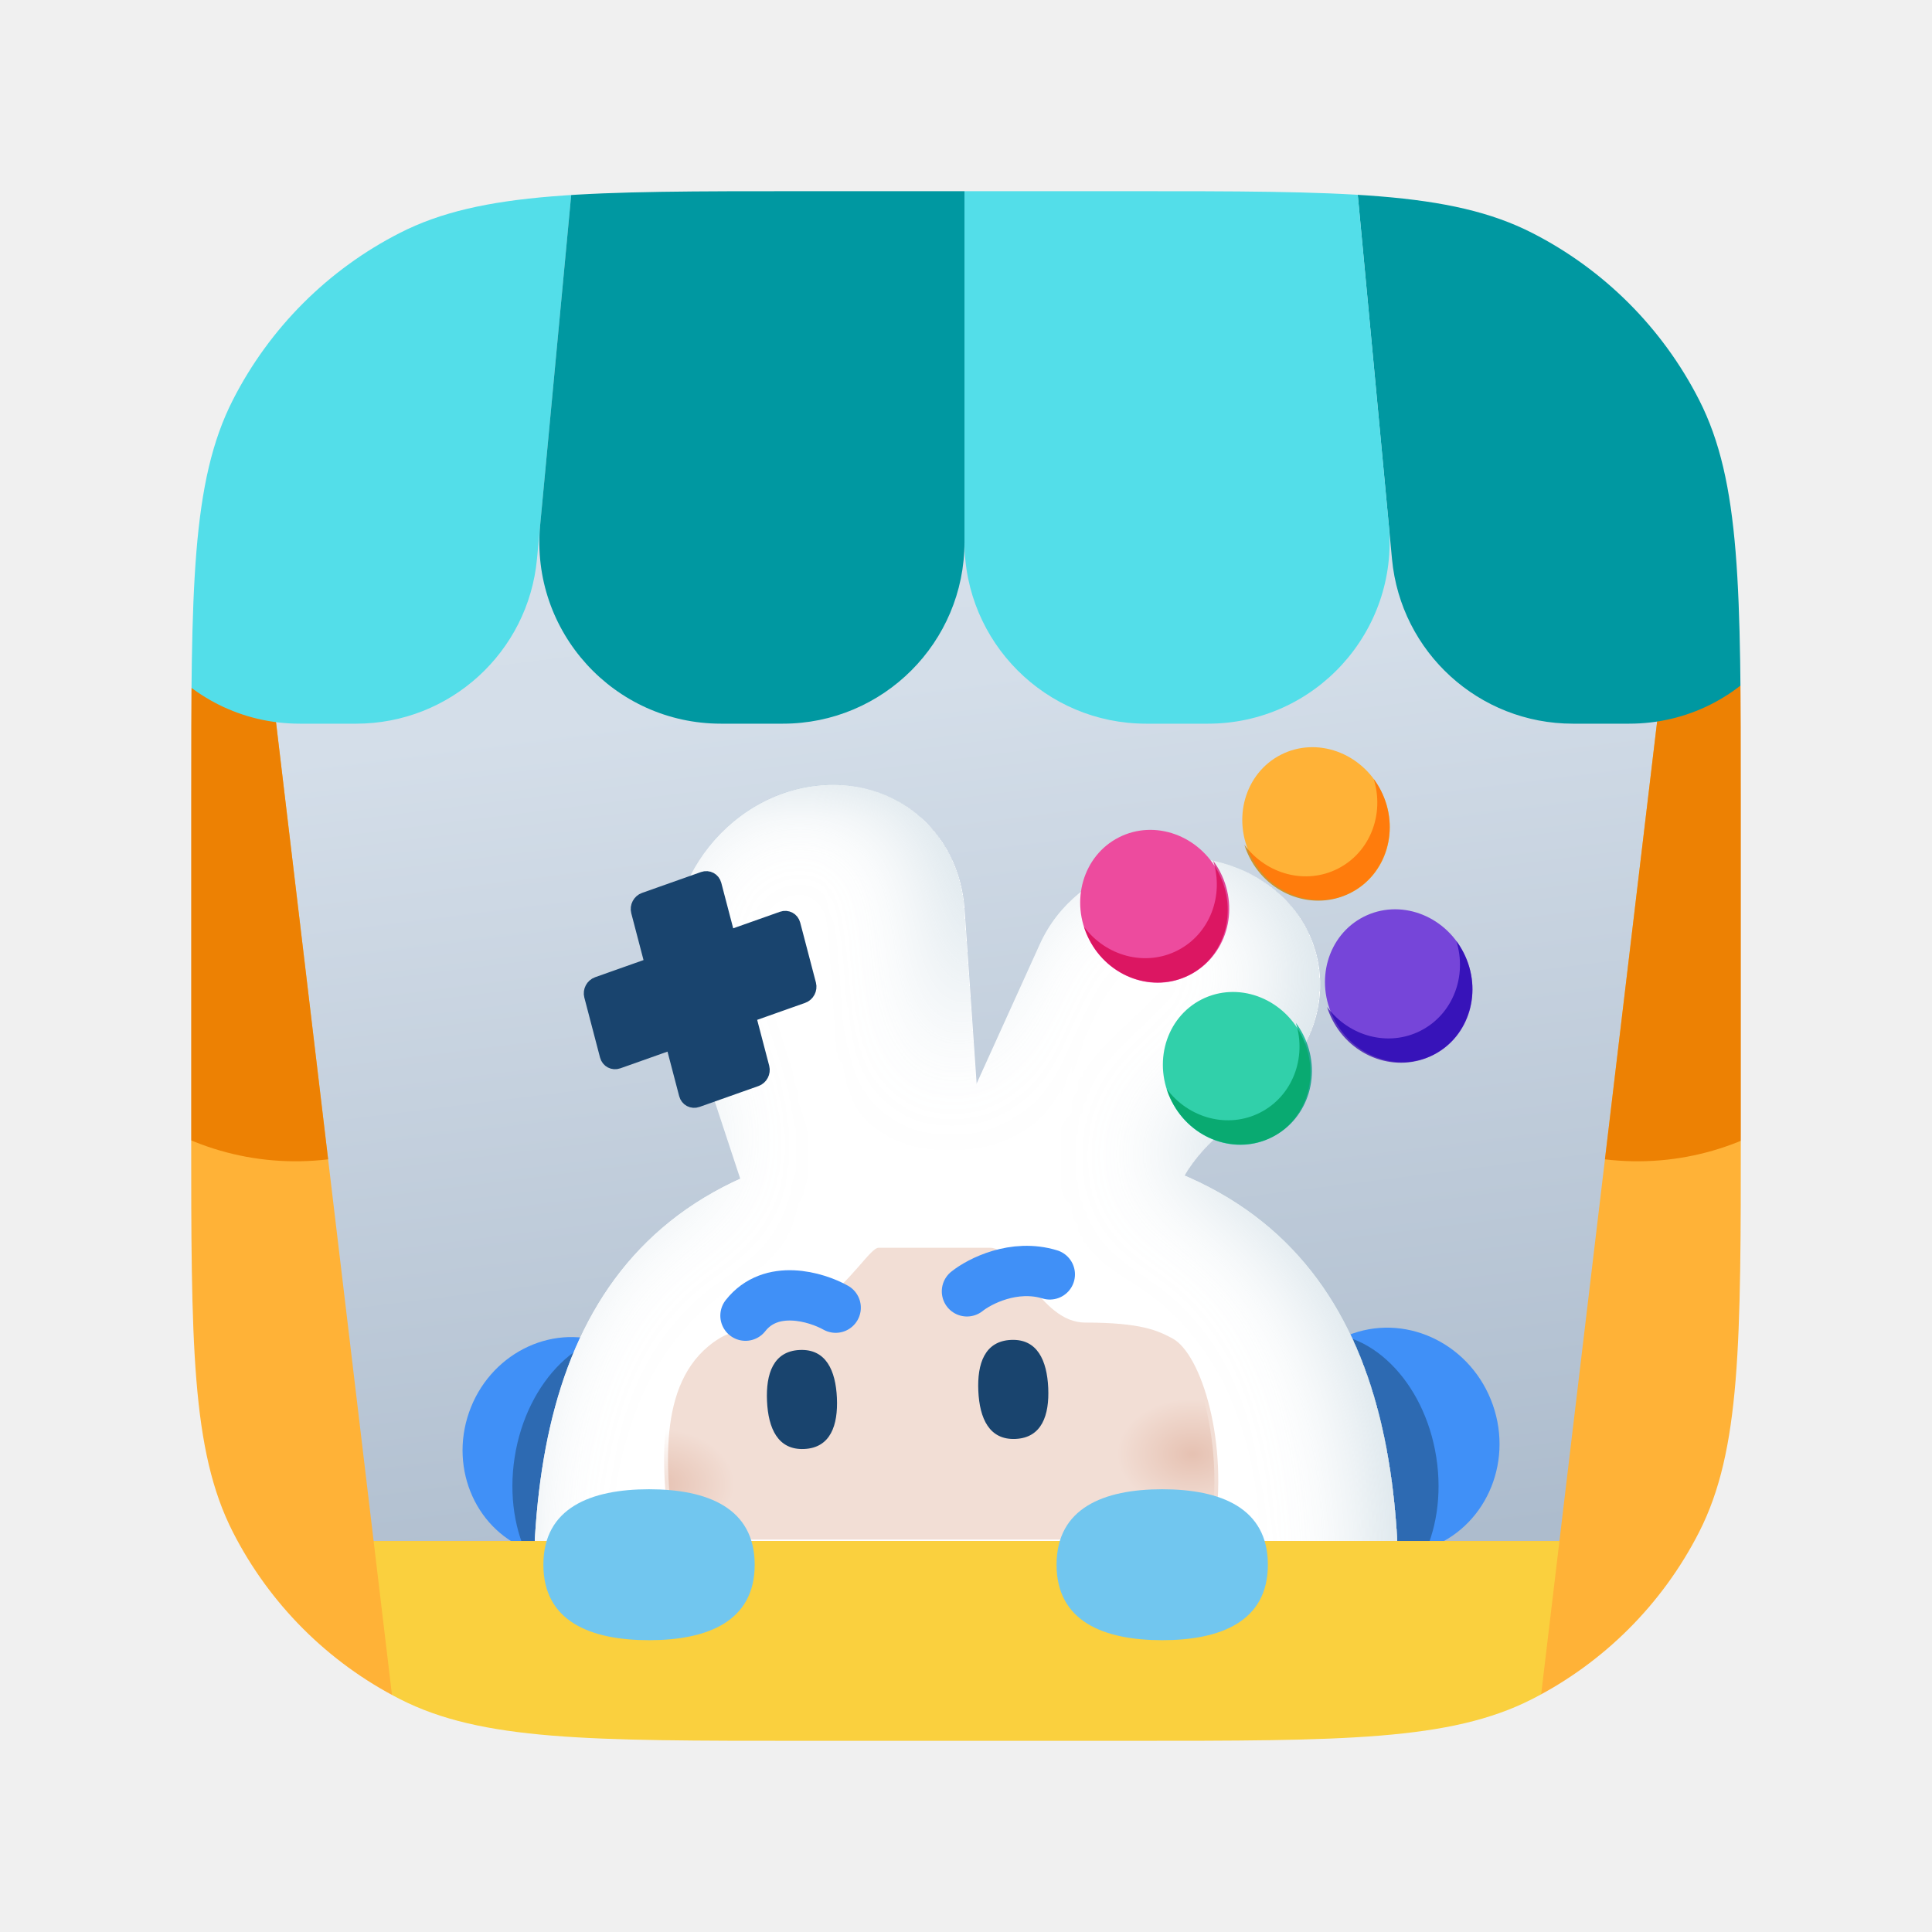
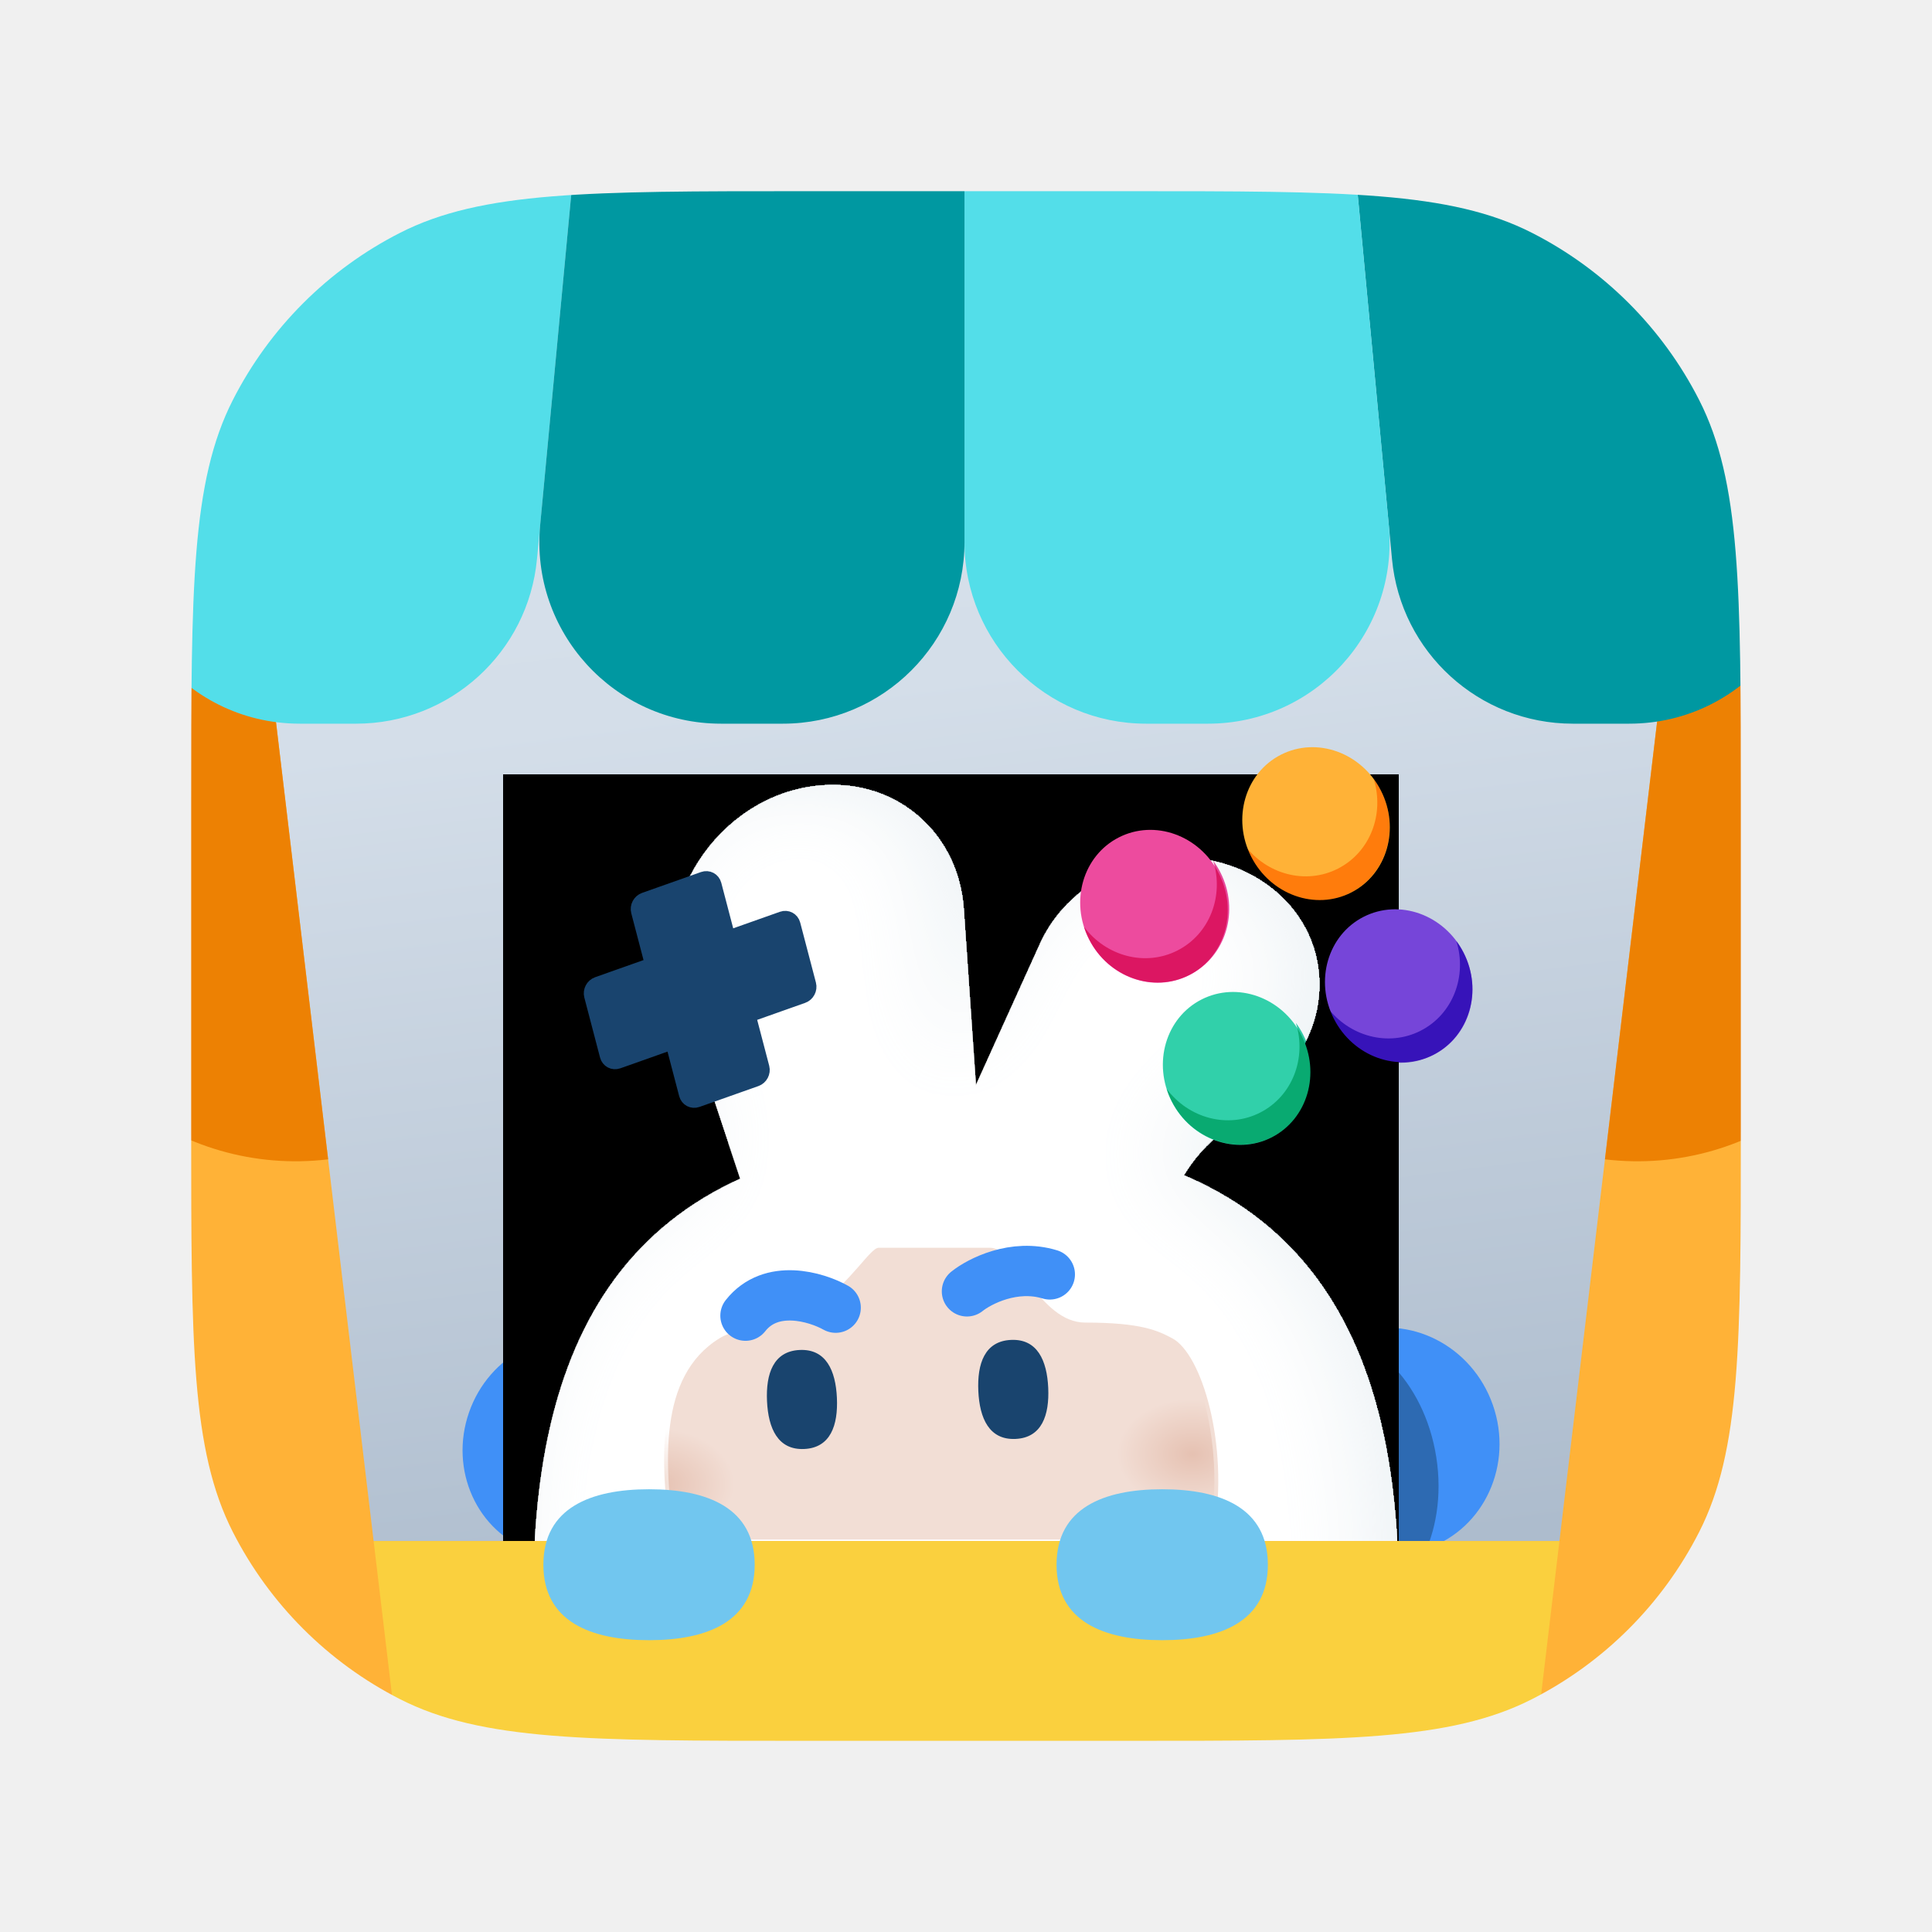
<svg xmlns="http://www.w3.org/2000/svg" width="192" height="192" fill="none" viewBox="0 0 192 192">
  <mask id="mask0_1684_1095" width="154" height="154" x="19" y="19" maskUnits="userSpaceOnUse" style="mask-type:alpha">
    <path fill="#EFF3F5" d="M19 79.8C19 58.518 19 47.877 23.142 39.748C26.785 32.598 32.598 26.785 39.748 23.142C47.877 19 58.518 19 79.8 19H112.2C133.482 19 144.123 19 152.252 23.142C159.402 26.785 165.215 32.598 168.858 39.748C173 47.877 173 58.518 173 79.8V112.2C173 133.482 173 144.123 168.858 152.252C165.215 159.402 159.402 165.215 152.252 168.858C144.123 173 133.482 173 112.2 173H79.8C58.518 173 47.877 173 39.748 168.858C32.598 165.215 26.785 159.402 23.142 152.252C19 144.123 19 133.482 19 112.2V79.8Z" />
  </mask>
  <g mask="url(#mask0_1684_1095)">
    <path fill="url(#paint0_linear_1684_1095)" d="M19 79.8C19 58.518 19 47.877 23.142 39.748C26.785 32.598 32.598 26.785 39.748 23.142C47.877 19 58.518 19 79.8 19H112.2C133.482 19 144.123 19 152.252 23.142C159.402 26.785 165.215 32.598 168.858 39.748C173 47.877 173 58.518 173 79.8V112.2C173 133.482 173 144.123 168.858 152.252C165.215 159.402 159.402 165.215 152.252 168.858C144.123 173 133.482 173 112.2 173H79.8C58.518 173 47.877 173 39.748 168.858C32.598 165.215 26.785 159.402 23.142 152.252C19 144.123 19 133.482 19 112.2V79.8Z" />
    <ellipse fill="#4090F7" rx="10.417" ry="10.966" transform="matrix(-0.944148 -0.329522 -0.329522 0.944148 56.449 143.786)" />
    <ellipse fill="#19446E" opacity=".5" rx="10.417" ry="13.982" transform="matrix(-0.98809 -0.153877 -0.153877 0.98809 61.4384 146.425)" />
    <ellipse cx="138.154" cy="143.196" fill="#4090F7" rx="10.812" ry="11.304" transform="rotate(-19.2397 138.154 143.196)" />
    <ellipse cx="132.445" cy="146.425" fill="#19446E" opacity=".5" rx="10.417" ry="13.982" transform="rotate(-8.8517 132.445 146.425)" />
    <path fill="#fff" d="M67.6 98.838C64.597 89.743 71.312 79.364 81.005 78.119C88.767 77.121 95.314 82.517 95.857 90.359L98.654 130.763C99.063 136.657 94.214 142.074 88.394 142.227C84.514 142.329 81.193 140.012 79.989 136.364L67.6 98.838Z" />
    <path fill="#fff" d="M103.423 93.803C107.036 85.83 117.742 82.713 125.279 87.442C132.457 91.945 133.237 101.403 126.92 107.34L120.468 113.404C118.994 114.79 117.816 116.411 117 118.178L111.602 129.86C108.952 135.593 101.253 137.837 95.788 134.469C92.182 132.246 90.593 128.14 91.817 124.207L96.582 108.902L103.423 93.803Z" />
    <path fill="#fff" d="M139 158.5C139 183.629 130.158 204 96 204C61.842 204 53 183.629 53 158.5C53 133.371 61.842 113 96 113C130.158 113 139 133.371 139 158.5Z" />
    <g filter="url(#filter0_i_1684_1095)">
      <path fill="#fff" d="M67.522 98.838C64.52 89.743 71.235 79.364 80.928 78.119C88.69 77.121 95.237 82.517 95.779 90.359L98.577 130.763C98.986 136.657 94.137 142.074 88.316 142.227C84.437 142.329 81.116 140.012 79.912 136.364L67.522 98.838Z" />
      <path fill="#fff" d="M103.346 93.803C106.958 85.83 117.665 82.713 125.201 87.442C132.38 91.945 133.16 101.403 126.843 107.34L120.391 113.404C118.917 114.79 117.739 116.411 116.923 118.178L111.524 129.86C108.875 135.593 101.176 137.837 95.711 134.469C92.105 132.246 90.515 128.14 91.74 124.207L96.504 108.902L103.346 93.803Z" />
      <path fill="#fff" d="M139 158.5C139 183.629 130.158 204 96 204C61.842 204 53 183.629 53 158.5C53 133.371 61.842 113 96 113C130.158 113 139 133.371 139 158.5Z" />
    </g>
    <path fill="#FFB237" d="M-4.762 160.337C-4.762 156.367 -1.543 153.148 2.427 153.148H189.272C193.242 153.148 196.461 156.367 196.461 160.337V200.401C196.461 204.371 193.242 207.59 189.272 207.59H2.427C-1.543 207.59 -4.762 204.371 -4.762 200.401V160.337Z" />
    <rect width="201.223" height="54.441" x="-4.762" y="153.148" fill="#FAD03E" rx="7.189" />
    <path fill="#FFB237" d="M-1.259 59.807L25.621 56.602L39.258 170.991L12.379 174.196L-1.259 59.807Z" />
    <path fill="#ED8103" d="M-1.259 59.807L25.621 56.602L32.609 115.214C17.763 116.984 4.294 106.384 2.524 91.539L-1.259 59.807Z" />
    <path fill="#FFB237" d="M193.365 59.807L166.485 56.602L152.848 170.991L179.728 174.196L193.365 59.807Z" />
    <path fill="#ED8103" d="M193.365 59.807L166.485 56.602L159.498 115.214C174.343 116.984 187.812 106.384 189.582 91.539L193.365 59.807Z" />
    <path fill="#0098A1" d="M164.826 -12H131.983L138.336 55.561C139.208 64.832 146.992 71.918 156.304 71.918H161.902C173.553 71.918 182.151 61.042 179.462 49.706L164.826 -12Z" />
    <path fill="#53DEE9" d="M26.873 -12H59.716L53.363 55.561C52.491 64.832 44.708 71.918 35.395 71.918H29.797C18.146 71.918 9.548 61.042 12.237 49.706L26.873 -12Z" />
    <path fill="#53DEE9" d="M131.983 -12H95.849V53.871C95.849 63.838 103.929 71.918 113.896 71.918H120.051C130.685 71.918 139.014 62.769 138.019 52.181L131.983 -12Z" />
    <path fill="#0098A1" d="M59.716 -12H95.85V53.871C95.85 63.838 87.77 71.918 77.803 71.918H71.648C61.014 71.918 52.685 62.769 53.681 52.181L59.716 -12Z" />
    <path fill="#F2DED5" d="M71.5 133C65.291 136.821 66.165 145.71 66.898 152.116C66.956 152.621 67.384 153 67.892 153H119.683C120.158 153 120.57 152.665 120.65 152.196C122.142 143.515 119.414 134.539 116.5 133C115.092 132.256 113.469 131.436 107.837 131.436C103.332 131.436 101 124 98.383 124H87.32C86.5 124 84.644 127.305 81.286 129.701C78.229 131.882 73.77 131.603 71.5 133Z" />
    <path fill="#19446E" d="M79.923 143.999C77.307 144.119 76.349 141.955 76.225 139.238C76.101 136.52 76.858 134.278 79.473 134.159C82.089 134.039 83.047 136.203 83.171 138.92C83.295 141.638 82.538 143.88 79.923 143.999Z" />
    <path fill="#19446E" d="M100.923 142.999C98.307 143.119 97.349 140.955 97.225 138.238C97.101 135.52 97.858 133.278 100.473 133.159C103.089 133.039 104.047 135.203 104.171 137.92C104.295 140.638 103.538 142.88 100.923 142.999Z" />
    <g style="mix-blend-mode:multiply">
      <mask id="mask1_1684_1095" width="68" height="14" x="58" y="139" maskUnits="userSpaceOnUse" style="mask-type:alpha">
        <ellipse cx="118.5" cy="144.5" fill="url(#paint1_radial_1684_1095)" rx="7.5" ry="5.5" />
        <ellipse cx="65.5" cy="147.5" fill="url(#paint2_radial_1684_1095)" rx="7.5" ry="5.5" />
      </mask>
      <g mask="url(#mask1_1684_1095)">
        <path fill="#F2DED5" d="M71.115 133C64.906 136.821 65.779 145.71 66.513 152.116C66.571 152.621 66.998 153 67.507 153H119.297C119.773 153 120.184 152.665 120.265 152.196C121.756 143.515 119.028 134.539 116.115 133C114.706 132.256 113.084 131.436 107.452 131.436C102.946 131.436 100.615 124 97.998 124H86.935C86.115 124 84.259 127.305 80.901 129.701C77.843 131.882 73.385 131.603 71.115 133Z" />
      </g>
    </g>
    <path stroke="#4090F7" stroke-linecap="round" stroke-linejoin="round" stroke-width="5" d="M83.049 129.955C81.119 128.876 76.622 127.525 74.085 130.749" />
    <path stroke="#4090F7" stroke-linecap="round" stroke-linejoin="round" stroke-width="5" d="M96.095 128.332C97.362 127.32 100.783 125.567 104.329 126.648" />
    <path fill="#71C6EF" d="M75 155.5C75 161.148 70.299 163 64.5 163C58.701 163 54 161.148 54 155.5C54 149.852 58.701 148 64.5 148C70.299 148 75 149.852 75 155.5Z" />
    <path fill="#71C6EF" d="M126 155.5C126 161.148 121.299 163 115.5 163C109.701 163 105 161.148 105 155.5C105 149.852 109.701 148 115.5 148C121.299 148 126 149.852 126 155.5Z" />
    <ellipse cx="114.678" cy="90.068" fill="#ED4B9E" rx="7.234" ry="7.686" transform="rotate(-27.0243 114.678 90.068)" />
    <ellipse cx="122.895" cy="106.177" fill="#31D0AA" rx="7.234" ry="7.686" transform="rotate(-27.0243 122.895 106.177)" />
    <ellipse cx="130.787" cy="81.851" fill="#FFB237" rx="7.234" ry="7.686" transform="rotate(-27.0243 130.787 81.8512)" />
    <ellipse cx="139.004" cy="97.961" fill="#7645D9" rx="7.234" ry="7.686" transform="rotate(-27.0243 139.004 97.9607)" />
    <g style="mix-blend-mode:multiply">
      <path fill="#ED4B9E" fill-rule="evenodd" d="M120.565 85.543C121.656 89.025 120.229 92.82 117.018 94.457C113.808 96.094 109.898 95.022 107.719 92.095C107.853 92.521 108.024 92.942 108.234 93.355C110.163 97.136 114.647 98.711 118.251 96.873C121.854 95.035 123.211 90.48 121.283 86.699C121.073 86.287 120.832 85.901 120.565 85.543Z" clip-rule="evenodd" />
    </g>
    <g style="mix-blend-mode:multiply">
      <path fill="#31D0AA" fill-rule="evenodd" d="M128.782 101.652C129.873 105.134 128.445 108.929 125.235 110.566C122.024 112.204 118.115 111.132 115.936 108.204C116.069 108.63 116.241 109.052 116.451 109.464C118.38 113.245 122.864 114.821 126.467 112.983C130.071 111.145 131.428 106.59 129.5 102.809C129.289 102.396 129.049 102.01 128.782 101.652Z" clip-rule="evenodd" />
    </g>
    <g style="mix-blend-mode:multiply">
      <path fill="#FFB237" fill-rule="evenodd" d="M136.514 77.408C137.605 80.89 136.177 84.685 132.966 86.322C129.756 87.96 125.846 86.888 123.668 83.96C123.801 84.386 123.972 84.808 124.183 85.22C126.111 89.001 130.596 90.577 134.199 88.739C137.802 86.901 139.16 82.346 137.231 78.564C137.021 78.152 136.78 77.766 136.514 77.408Z" clip-rule="evenodd" />
    </g>
    <g style="mix-blend-mode:multiply">
      <path fill="#7645D9" fill-rule="evenodd" d="M144.73 93.517C145.821 97 144.394 100.794 141.183 102.432C137.973 104.069 134.063 102.997 131.884 100.07C132.018 100.496 132.189 100.917 132.399 101.33C134.328 105.111 138.813 106.686 142.416 104.848C146.019 103.01 147.377 98.455 145.448 94.674C145.238 94.262 144.997 93.876 144.73 93.517Z" clip-rule="evenodd" />
    </g>
  </g>
  <path fill="#19446E" stroke="#19446E" stroke-linejoin="round" stroke-width="1.616" d="M68.278 108.731C68.391 109.163 68.824 109.392 69.245 109.243L75.104 107.169C75.524 107.02 75.774 106.549 75.661 106.117L74.278 100.839L79.747 98.902C80.168 98.753 80.417 98.282 80.304 97.85L78.741 91.886C78.628 91.454 78.195 91.225 77.775 91.374L72.306 93.311L70.898 87.937C70.785 87.505 70.352 87.276 69.931 87.425L64.073 89.499C63.652 89.648 63.402 90.119 63.516 90.551L64.923 95.925L59.408 97.878C58.987 98.027 58.738 98.498 58.851 98.929L60.413 104.894C60.526 105.326 60.959 105.555 61.38 105.406L66.895 103.453L68.278 108.731Z" />
  <defs>
-     <filter id="filter0_i_1684_1095" width="89" height="127" x="50" y="77" color-interpolation-filters="sRGB" filterUnits="userSpaceOnUse">
-       <feFlood flood-opacity="0" result="BackgroundImageFix" />
+     <filter id="filter0_i_1684_1095" width="89" height="127" x="50" y="77" colorInterpolationFilters="sRGB" filterUnits="userSpaceOnUse">
+       <feFlood floodOpacity="0" result="BackgroundImageFix" />
      <feBlend in="SourceGraphic" in2="BackgroundImageFix" mode="normal" result="shape" />
      <feColorMatrix in="SourceAlpha" result="hardAlpha" type="matrix" values="0 0 0 0 0 0 0 0 0 0 0 0 0 0 0 0 0 0 127 0" />
      <feOffset dx="-3" dy="-1" />
      <feGaussianBlur stdDeviation="4.5" />
      <feComposite in2="hardAlpha" k2="-1" k3="1" operator="arithmetic" />
      <feColorMatrix type="matrix" values="0 0 0 0 0.726 0 0 0 0 0.806 0 0 0 0 0.85 0 0 0 0.55 0" />
      <feBlend in2="shape" mode="normal" result="effect1_innerShadow_1684_1095" />
    </filter>
    <linearGradient id="paint0_linear_1684_1095" x1="38" x2="71" y1="-101.5" y2="162" gradientUnits="userSpaceOnUse">
      <stop stop-color="#E1EBF5" />
      <stop offset=".657" stop-color="#D4DEE9" />
      <stop offset="1" stop-color="#ADBCCD" />
    </linearGradient>
    <radialGradient id="paint1_radial_1684_1095" cx="0" cy="0" r="1" gradientTransform="translate(118.5 144.5) rotate(90) scale(5.5 7.5)" gradientUnits="userSpaceOnUse">
      <stop stop-color="#DDAFA2" />
      <stop offset="1" stop-color="#DDAFA2" stop-opacity="0" />
    </radialGradient>
    <radialGradient id="paint2_radial_1684_1095" cx="0" cy="0" r="1" gradientTransform="translate(65.5 147.5) rotate(90) scale(5.5 7.5)" gradientUnits="userSpaceOnUse">
      <stop stop-color="#DDAFA2" />
      <stop offset="1" stop-color="#DDAFA2" stop-opacity="0" />
    </radialGradient>
  </defs>
</svg>
